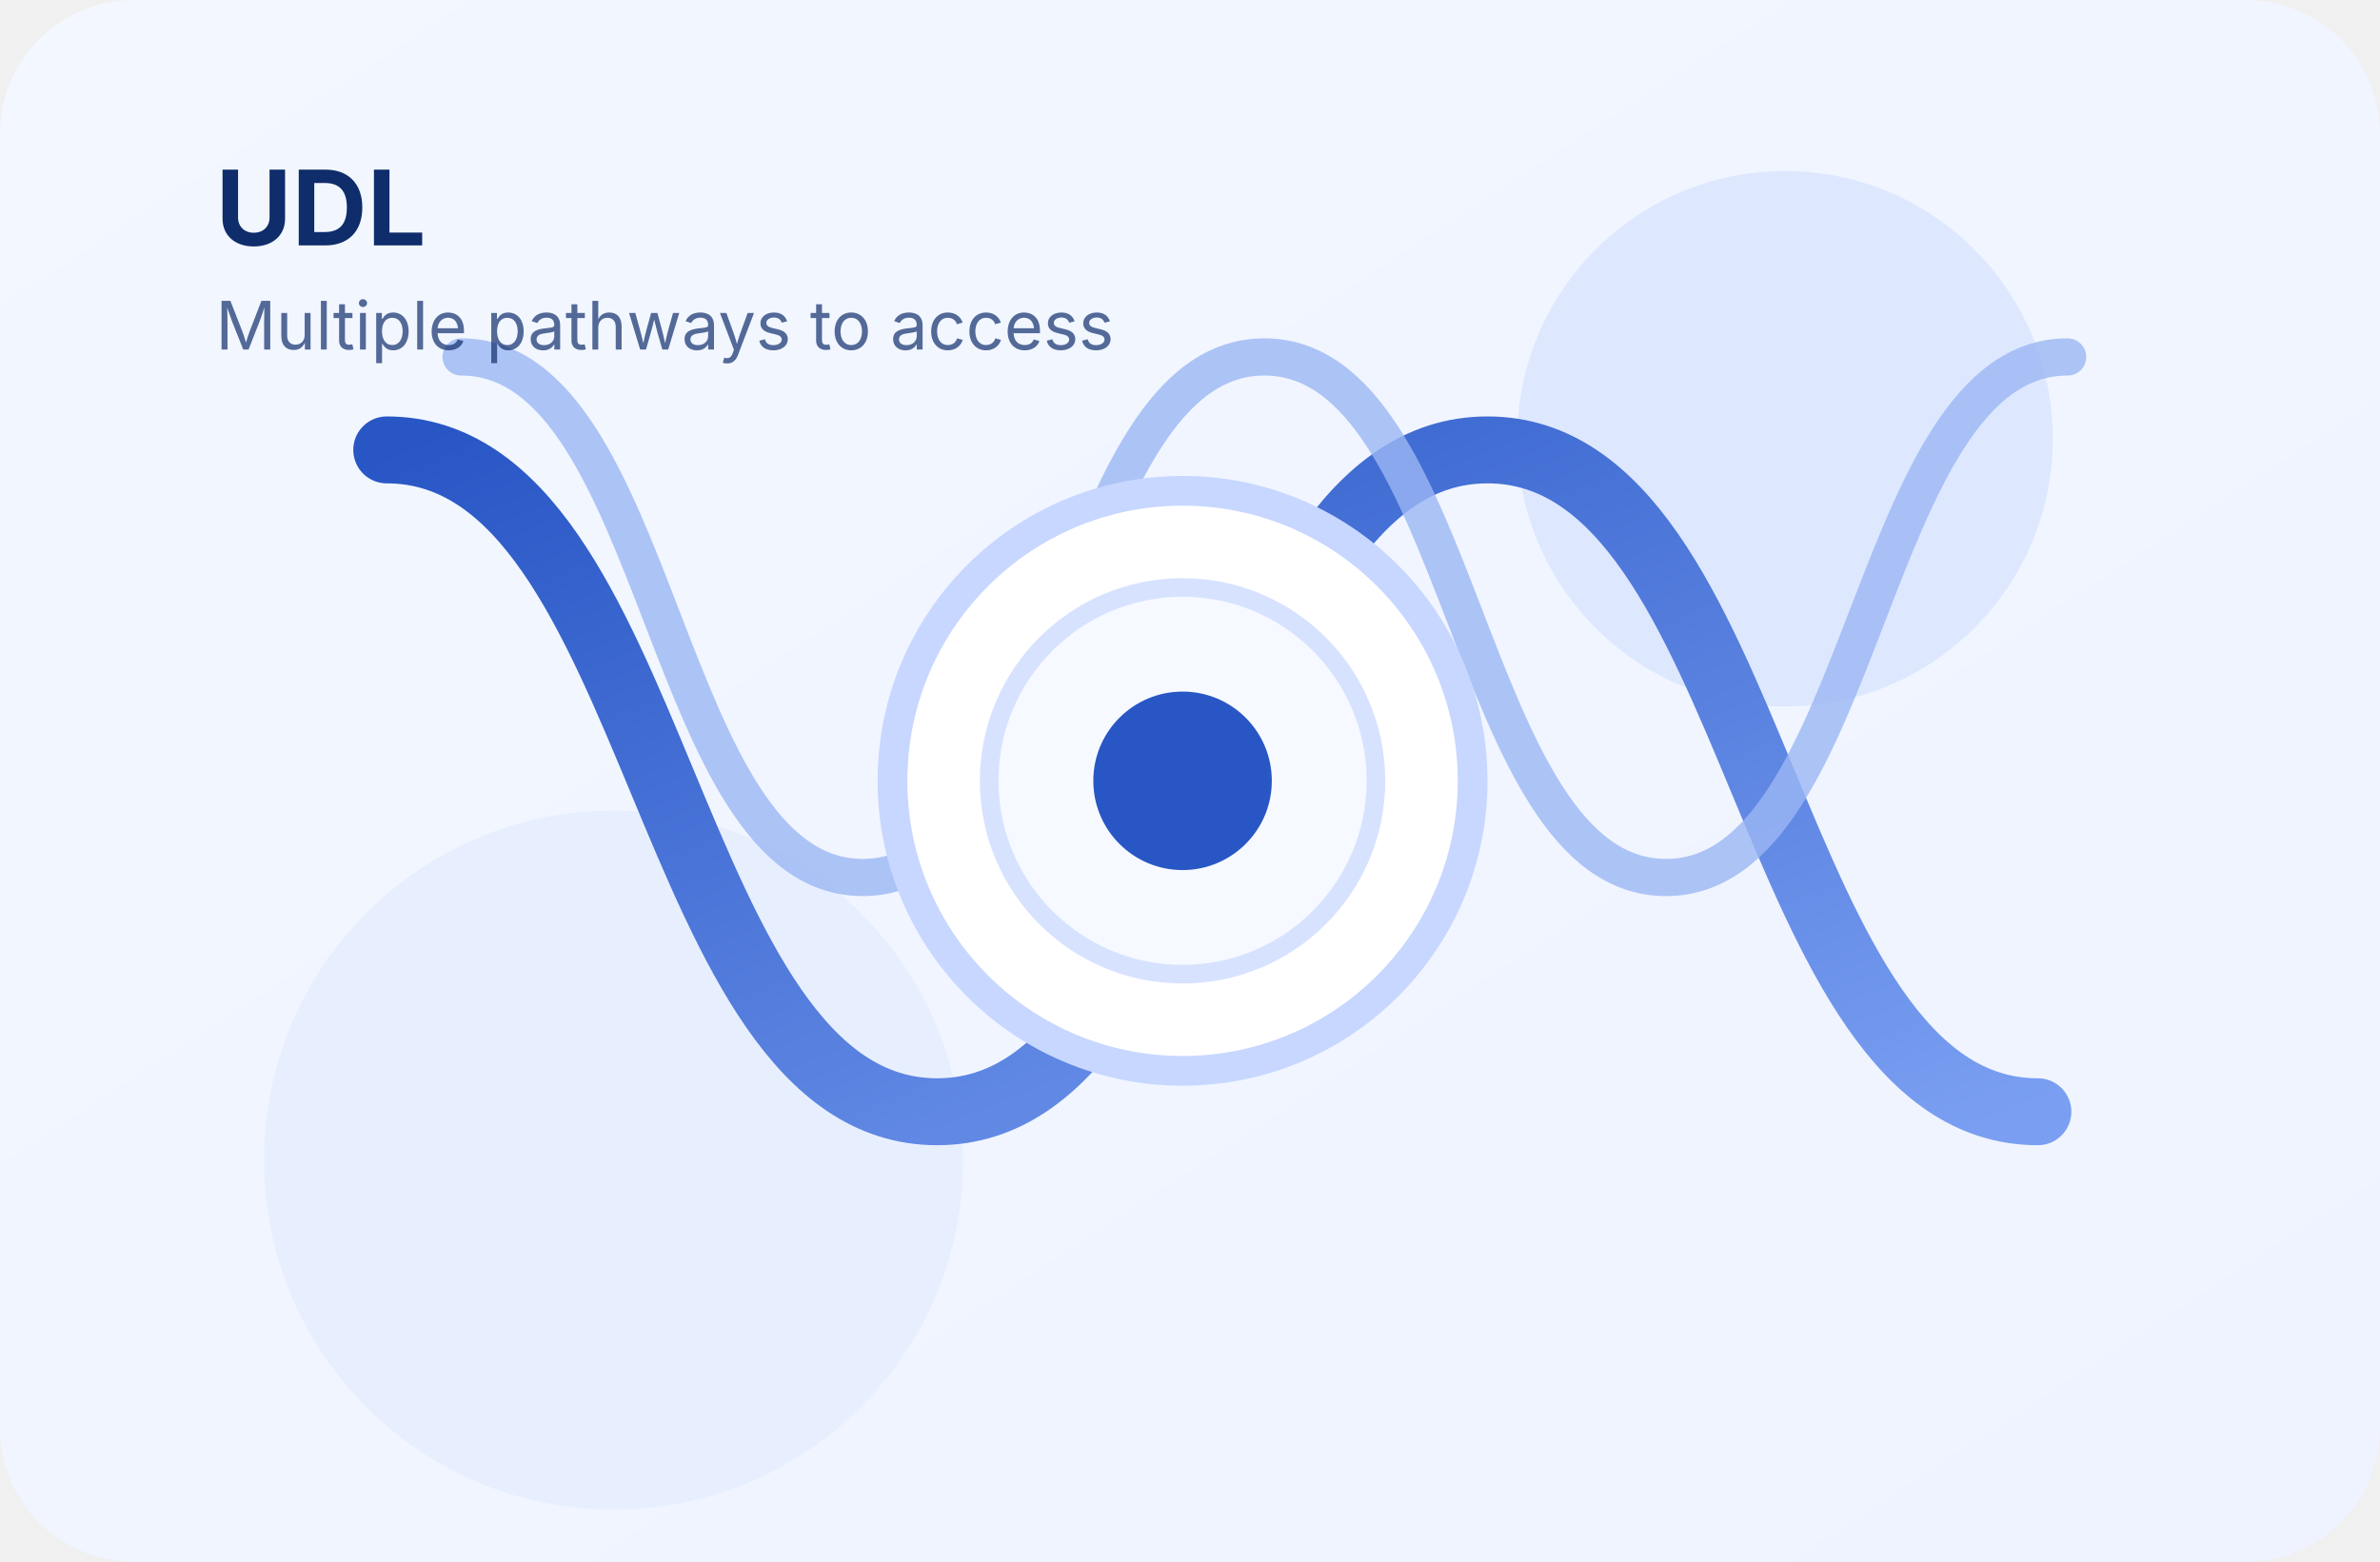
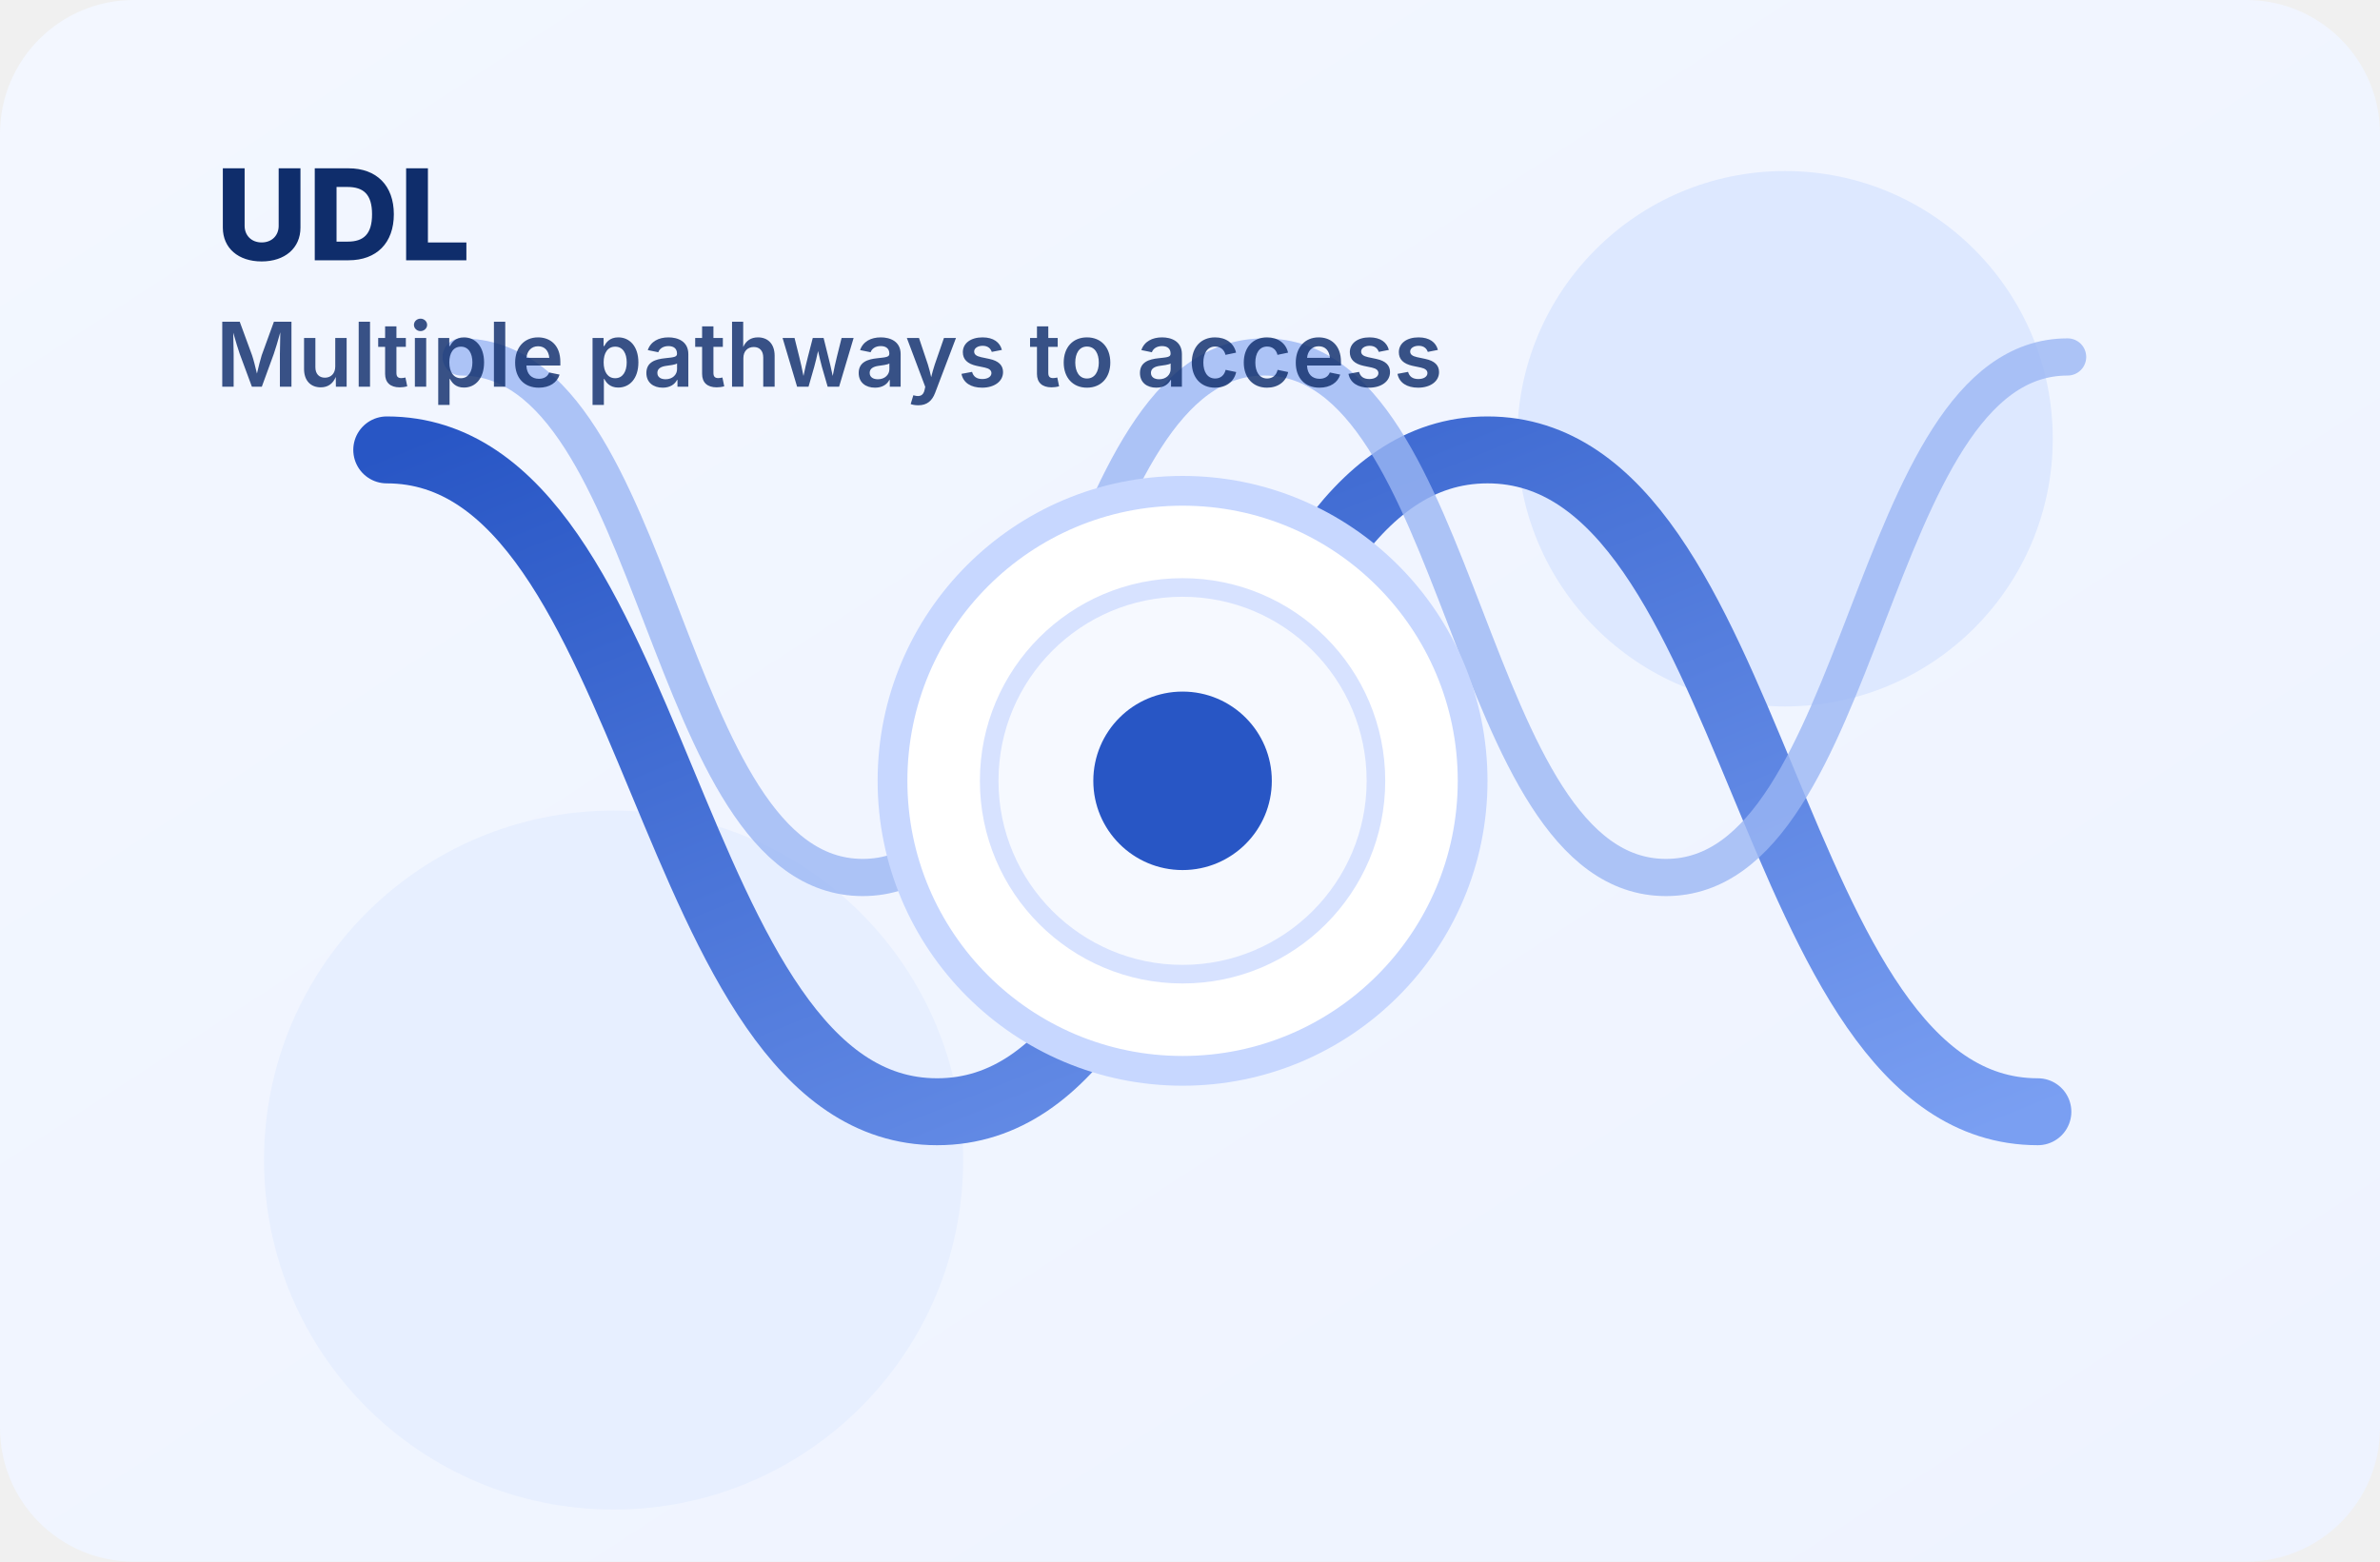
<svg xmlns="http://www.w3.org/2000/svg" width="640" height="420" viewBox="0 0 640 420" role="img" aria-labelledby="title desc">
  <defs>
    <linearGradient id="bg" x1="0%" y1="0%" x2="100%" y2="100%">
      <stop offset="0%" stop-color="#f3f7ff" />
      <stop offset="100%" stop-color="#eef3ff" />
    </linearGradient>
    <linearGradient id="accent" x1="0%" y1="0%" x2="100%" y2="100%">
      <stop offset="0%" stop-color="#2856c5" />
      <stop offset="100%" stop-color="#7a9ff2" />
    </linearGradient>
  </defs>
  <rect width="640" height="420" rx="36" fill="url(#bg)" />
  <circle cx="480" cy="118" r="72" fill="#dde8ff" />
  <circle cx="165" cy="312" r="94" fill="#e7efff" />
  <path d="M104 121c74 0 74 178 148 178s74-178 148-178 74 178 148 178" fill="none" stroke="url(#accent)" stroke-width="18" stroke-linecap="round" />
  <path d="M124 96c54 0 54 140 108 140S286 96 340 96s54 140 108 140 54-140 108-140" fill="none" stroke="#9bb6f4" stroke-width="10" stroke-linecap="round" opacity=".8" />
  <g transform="translate(318 210)">
    <circle r="78" fill="#ffffff" stroke="#c7d7ff" stroke-width="8" />
    <circle r="52" fill="#f6f9ff" stroke="#d7e2ff" stroke-width="5" />
    <circle r="24" fill="#2856c5" />
  </g>
  <g fill="#0f2d6b" font-family="Inter, Arial, sans-serif">
-     <text x="58" y="66" font-size="28" font-weight="700">UDL</text>
-     <text x="58" y="94" font-size="18" opacity=".7">Multiple pathways to access</text>
+     <text x="58" y="70" font-size="34" font-weight="800">UDL</text>
+     <text x="58" y="104" font-size="24" font-weight="600" opacity=".82">Multiple pathways to access</text>
  </g>
</svg>
